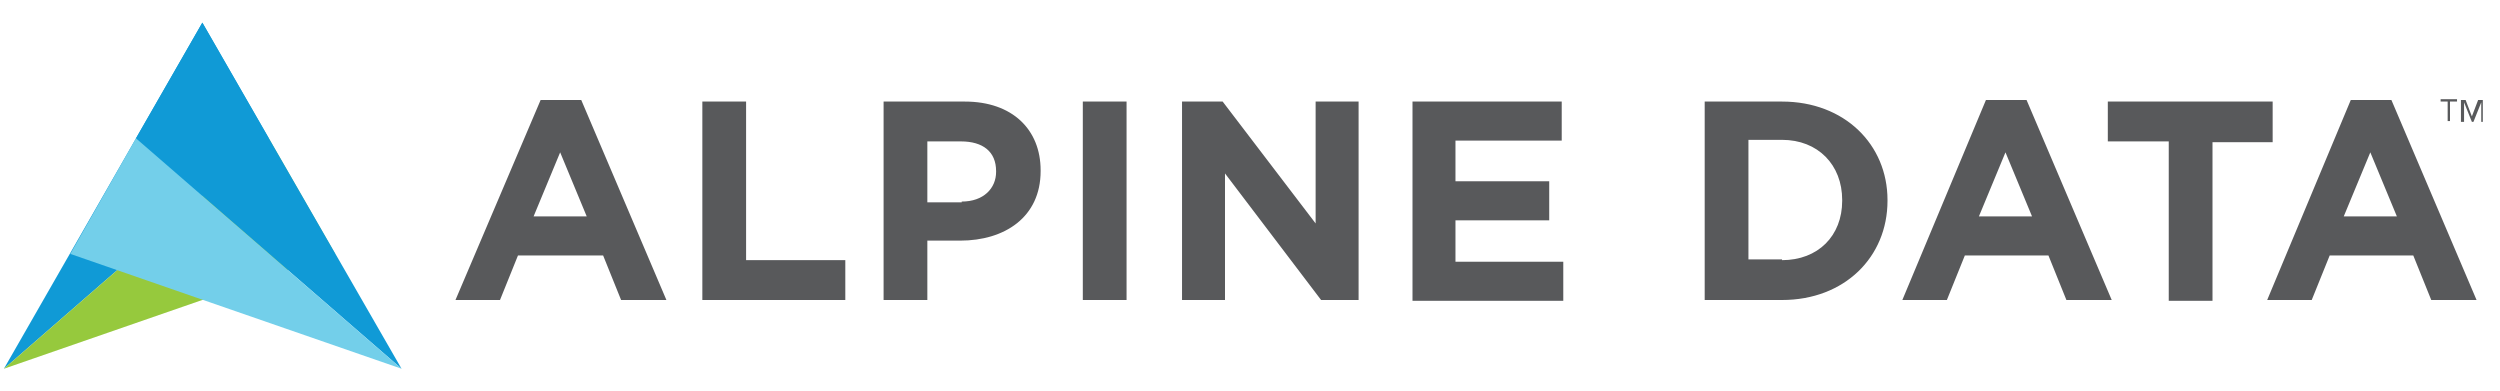
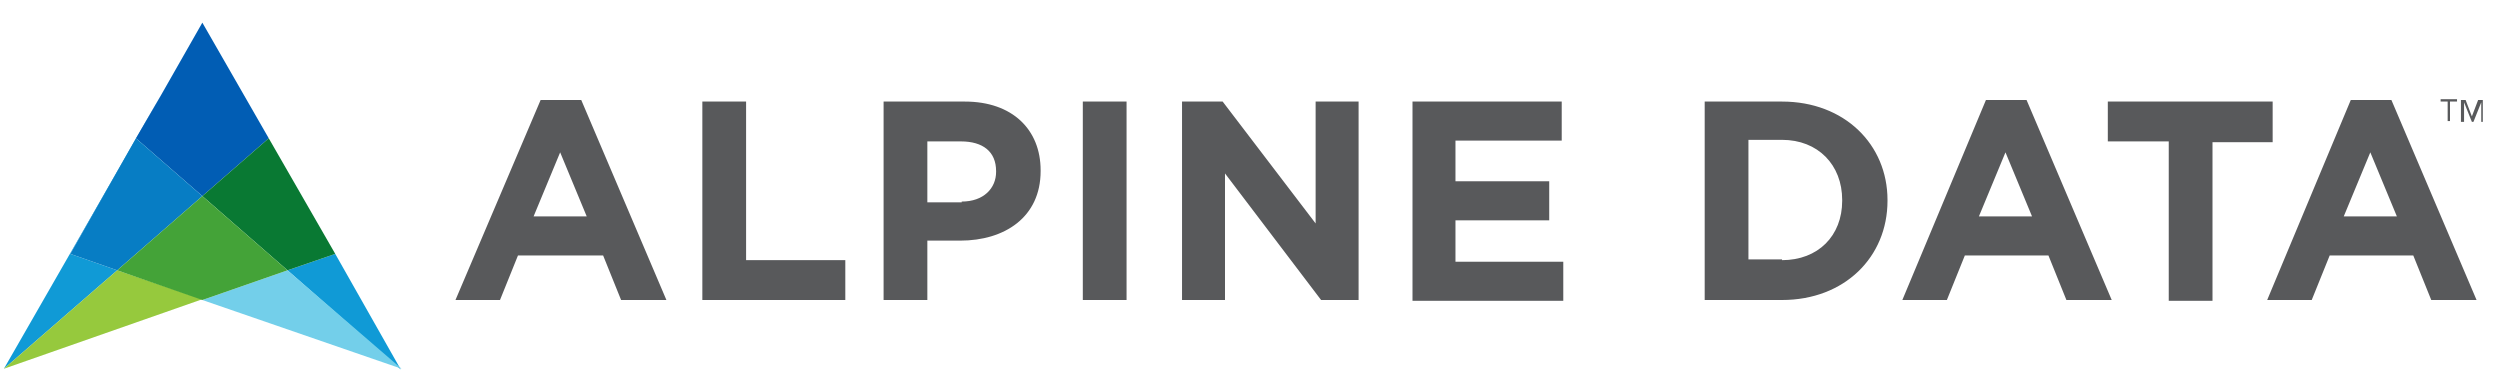
- <svg xmlns="http://www.w3.org/2000/svg" viewBox="0 0 320 50" enable-background="new 0 0 320 50">
-   <path fill="#109AD6" d="M.5 47.2l33.9-29.5-8.5-14.8z" />
-   <path fill="#96C93D" d="M.5 47.2l42.4-14.7-8.5-14.8z" />
-   <path fill="#109AD6" d="M51.4 47.2l-34-29.5 8.5-14.8z" />
-   <path fill="#73CFEA" d="M51.4 47.2L9 32.5l8.4-14.8z" />
-   <g fill="#58595B">
-     <path d="M69.2 12.8h5.2l10.9 25.6h-5.8l-2.3-5.7H66.3L64 38.4h-5.7l10.9-25.6zm5.9 14.9l-3.4-8.2-3.4 8.2h6.8zM89.9 13h5.6v20.3h12.7v5.1H89.9V13zM113.1 13h10.4c6.1 0 9.7 3.6 9.7 8.8v.1c0 5.9-4.6 8.9-10.3 8.9h-4.2v7.6h-5.6V13zm10 12.8c2.8 0 4.4-1.7 4.4-3.8v-.1c0-2.5-1.7-3.8-4.5-3.8h-4.3v7.8h4.4zM138.6 13h5.6v25.4h-5.6V13zM151.3 13h5.2l11.9 15.6V13h5.5v25.4h-4.8l-12.3-16.2v16.2h-5.5V13zM180.7 13h19.2v5h-13.6v5.2h12v5h-12v5.3h13.8v5h-19.3V13zM218.2 13h9.9c8 0 13.5 5.5 13.5 12.6v.1c0 7.2-5.5 12.7-13.5 12.7h-9.9V13zm9.9 20.3c4.6 0 7.7-3.1 7.7-7.6v-.1c0-4.5-3.1-7.7-7.7-7.7h-4.3v15.3h4.3zM254.2 12.8h5.2l10.9 25.6h-5.8l-2.3-5.7h-10.7l-2.3 5.7h-5.7l10.7-25.6zm5.9 14.9l-3.4-8.2-3.4 8.2h6.8zM277.5 18.1h-7.7V13h21.1v5.2h-7.7v20.3h-5.6V18.1zM300.9 12.8h5.2L317 38.4h-5.8l-2.3-5.7h-10.7l-2.3 5.7h-5.7l10.7-25.6zm5.9 14.9l-3.4-8.2-3.4 8.2h6.8z" />
+ <svg xmlns="http://www.w3.org/2000/svg" viewBox="0 0 320 50">
+   <path fill="#109AD6" d="M20.6 12.2L.5 47.2 15 34.6l-6-2.1 8.5-14.8 3.1-5.5m5.3-9.3l8.5 14.8-8.5-14.8" />
+   <path fill="#96C93D" d="M15 34.6L.5 47.2l25.4-8.9L15 34.6m19.4-16.9l8.4 14.6-8.4-14.6" />
+   <path fill="#109AD6" d="M42.8 32.3l.1.2-6.1 2.1 14.5 12.7-8.5-15M25.9 2.9l-5.3 9.3 5.3-9.3" />
+   <path fill="#015DB4" d="M25.9 2.9l-5.3 9.3-3.2 5.5 8.5 7.4 8.5-7.4-8.5-14.8" />
+   <path fill="#097933" d="M34.4 17.7l-8.5 7.4 10.9 9.5 6.1-2.1-.1-.2-8.4-14.6" />
+   <path fill="#73CFEA" d="M36.8 34.6l-10.9 3.8 25.5 8.8-14.6-12.6" />
+   <path fill="#077DC4" d="M17.4 17.7L9 32.5l6 2.1 10.9-9.5-8.5-7.4" />
+   <path fill="#44A338" d="M25.9 25.1L15 34.6l10.9 3.8 10.9-3.8-10.9-9.5" />
+   <g>
+     <g fill="#58595B">
+       <path d="M69.2 12.8h5.2l10.9 25.6h-5.8l-2.3-5.7H66.3L64 38.4h-5.7l10.9-25.6zm5.9 14.9l-3.4-8.2-3.4 8.2h6.8zM89.9 13h5.6v20.3h12.7v5.1H89.9V13zM113.1 13h10.4c6.1 0 9.7 3.6 9.7 8.8v.1c0 5.9-4.6 8.9-10.3 8.9h-4.2v7.6h-5.6V13zm10 12.8c2.8 0 4.4-1.7 4.4-3.8v-.1c0-2.5-1.7-3.8-4.5-3.8h-4.3v7.8h4.4zM138.6 13h5.6v25.4h-5.6V13zM151.3 13h5.2l11.9 15.6V13h5.5v25.4h-4.8l-12.3-16.2v16.2h-5.5V13zM180.7 13h19.2v5h-13.6v5.2h12v5h-12v5.3h13.8v5h-19.3V13zM218.2 13h9.9c8 0 13.5 5.5 13.5 12.6v.1c0 7.2-5.5 12.7-13.5 12.7h-9.9V13zm9.9 20.3c4.6 0 7.7-3.1 7.7-7.6v-.1c0-4.5-3.1-7.7-7.7-7.7h-4.3v15.3h4.3zM254.2 12.8h5.2l10.9 25.6h-5.8l-2.3-5.7h-10.7l-2.3 5.7h-5.7l10.7-25.6zm5.9 14.9l-3.4-8.2-3.4 8.2h6.8zM277.5 18.1h-7.7V13h21.1v5.2h-7.7v20.3h-5.6V18.1zM300.9 12.8h5.2L317 38.4h-5.8l-2.3-5.7h-10.7l-2.3 5.7h-5.7l10.7-25.6zm5.9 14.9l-3.4-8.2-3.4 8.2h6.8z" />
+     </g>
+     <path fill="#58595B" d="M314.5 13h-.9v2.5h-.3V13h-.9v-.3h2.1v.3zm3.4 2.6h-.3v-2.5l-1 2.5h-.2l-1-2.5v2.5h-.4v-2.8h.6l.8 2.1.8-2.1h.6v2.8z" />
  </g>
-   <path fill="#58595B" d="M314.5 13h-.9v2.5h-.3V13h-.9v-.3h2.1v.3zm3.4 2.6h-.3v-2.5l-1 2.5h-.2l-1-2.5v2.5h-.4v-2.8h.6l.8 2.1.8-2.1h.6v2.8z" />
</svg>
